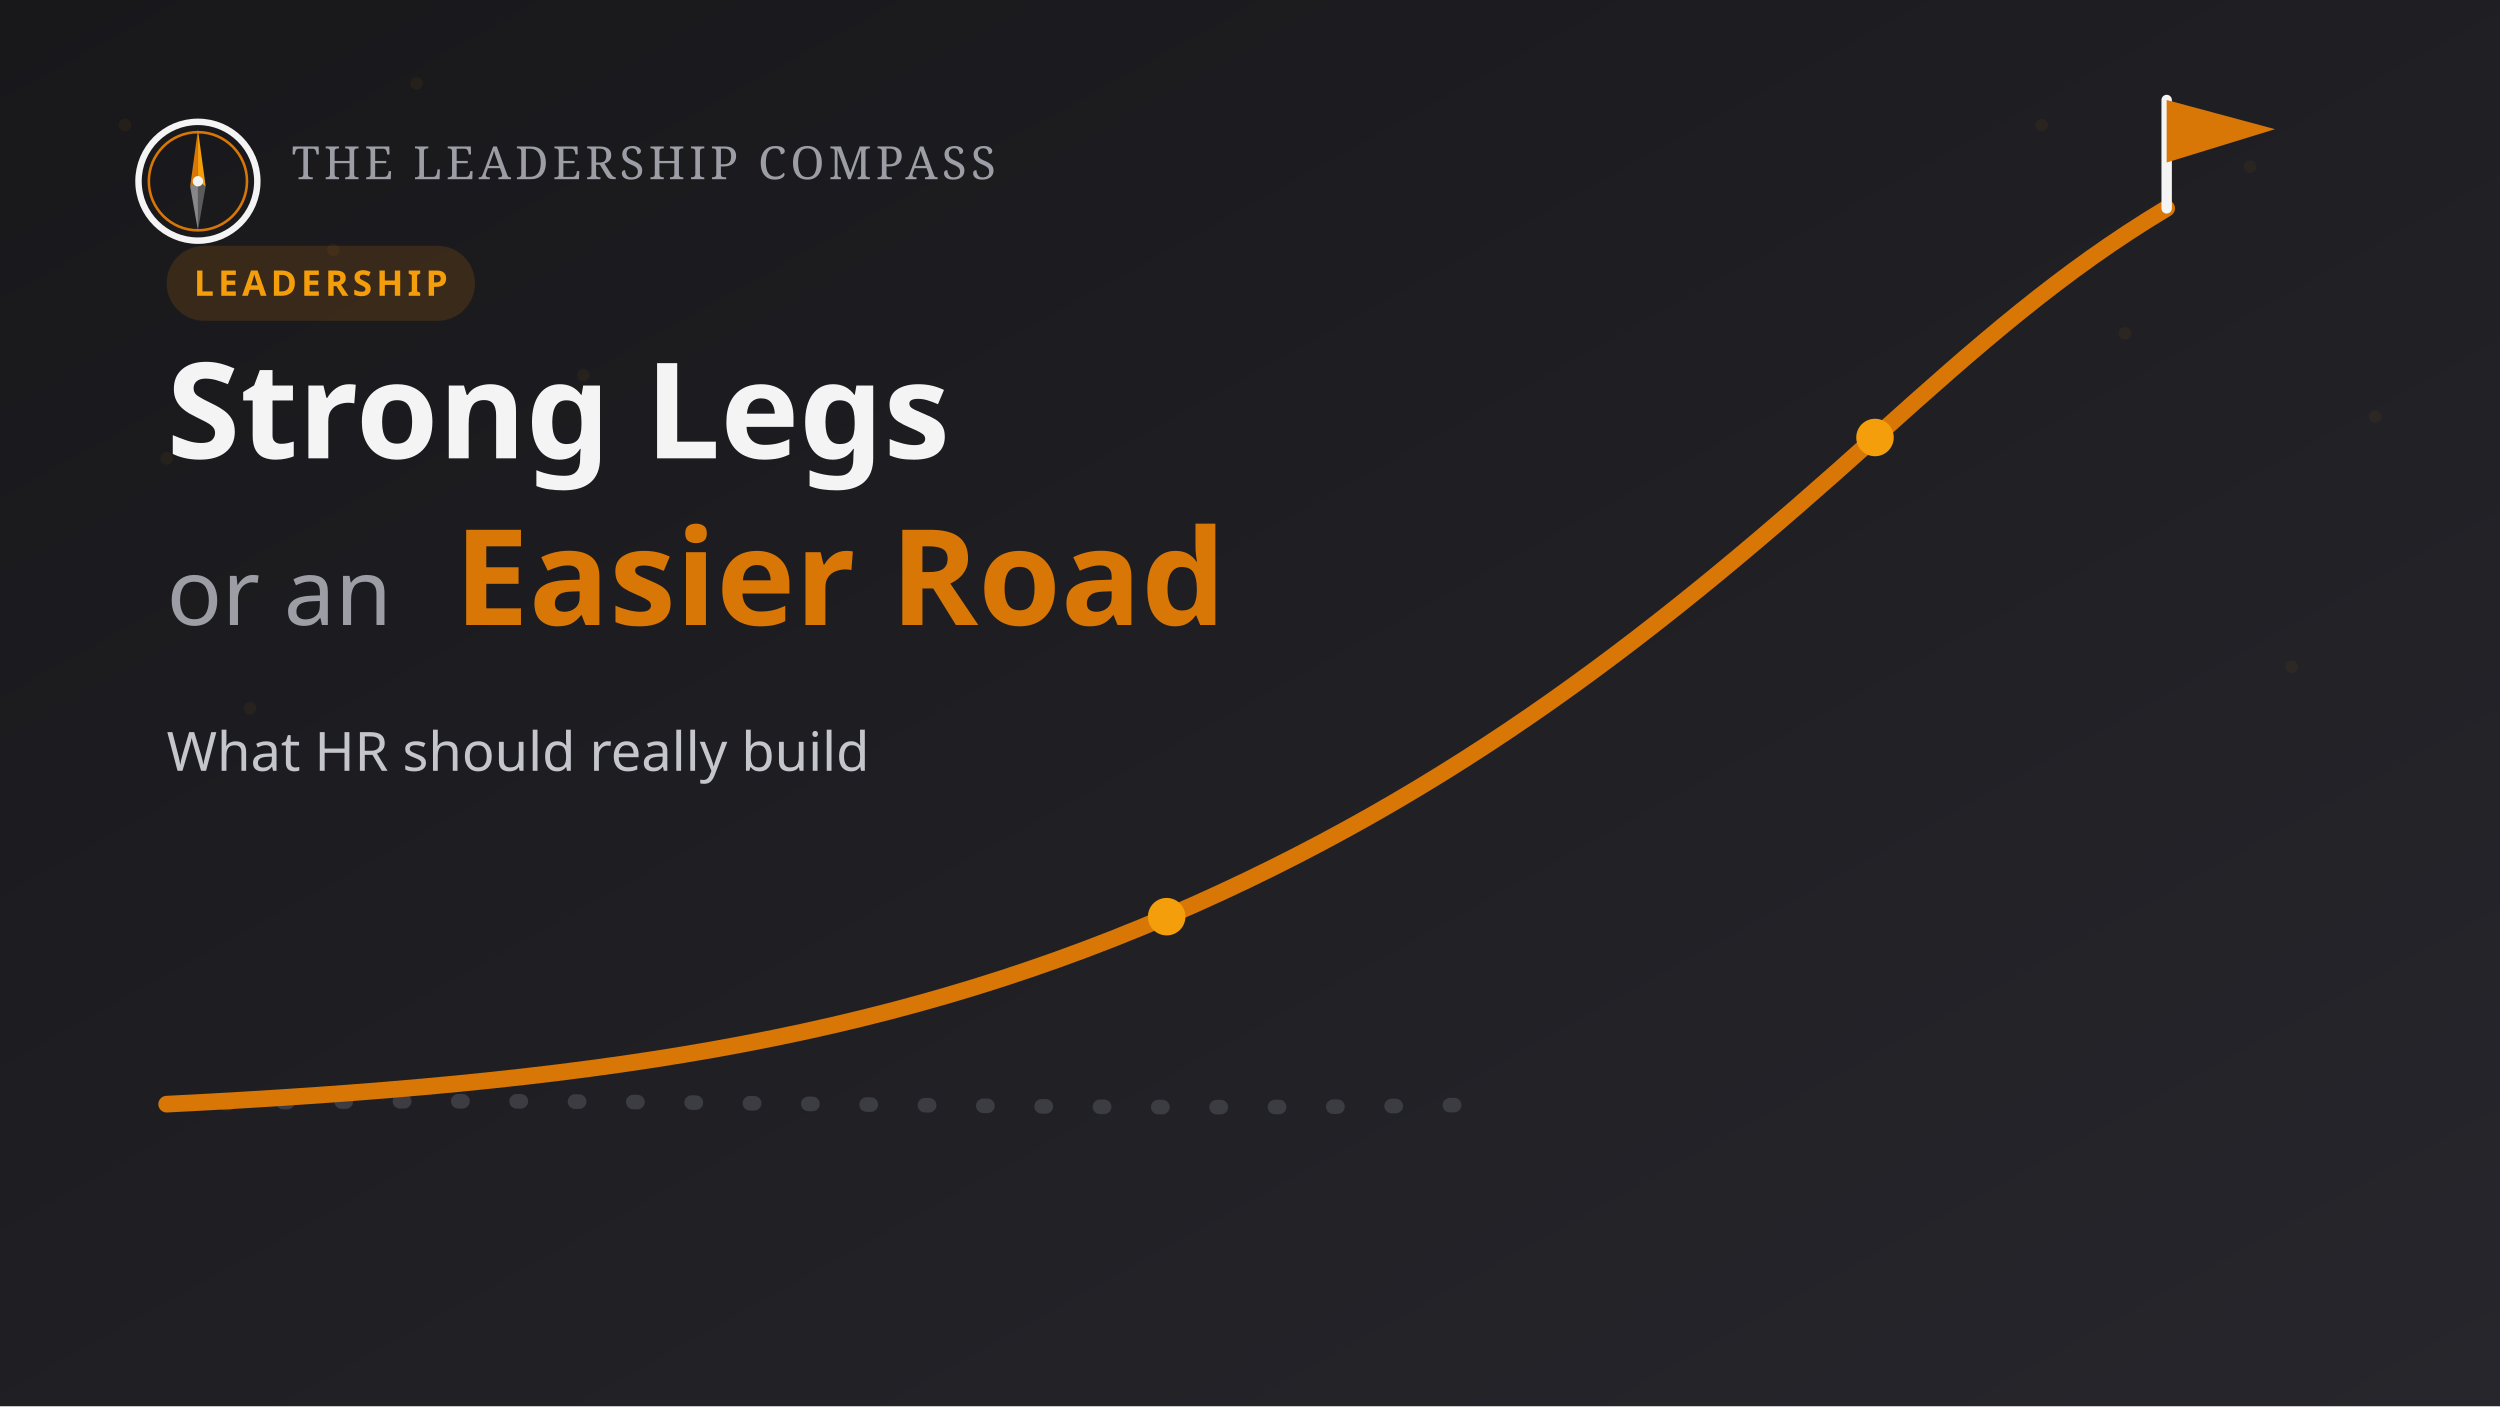
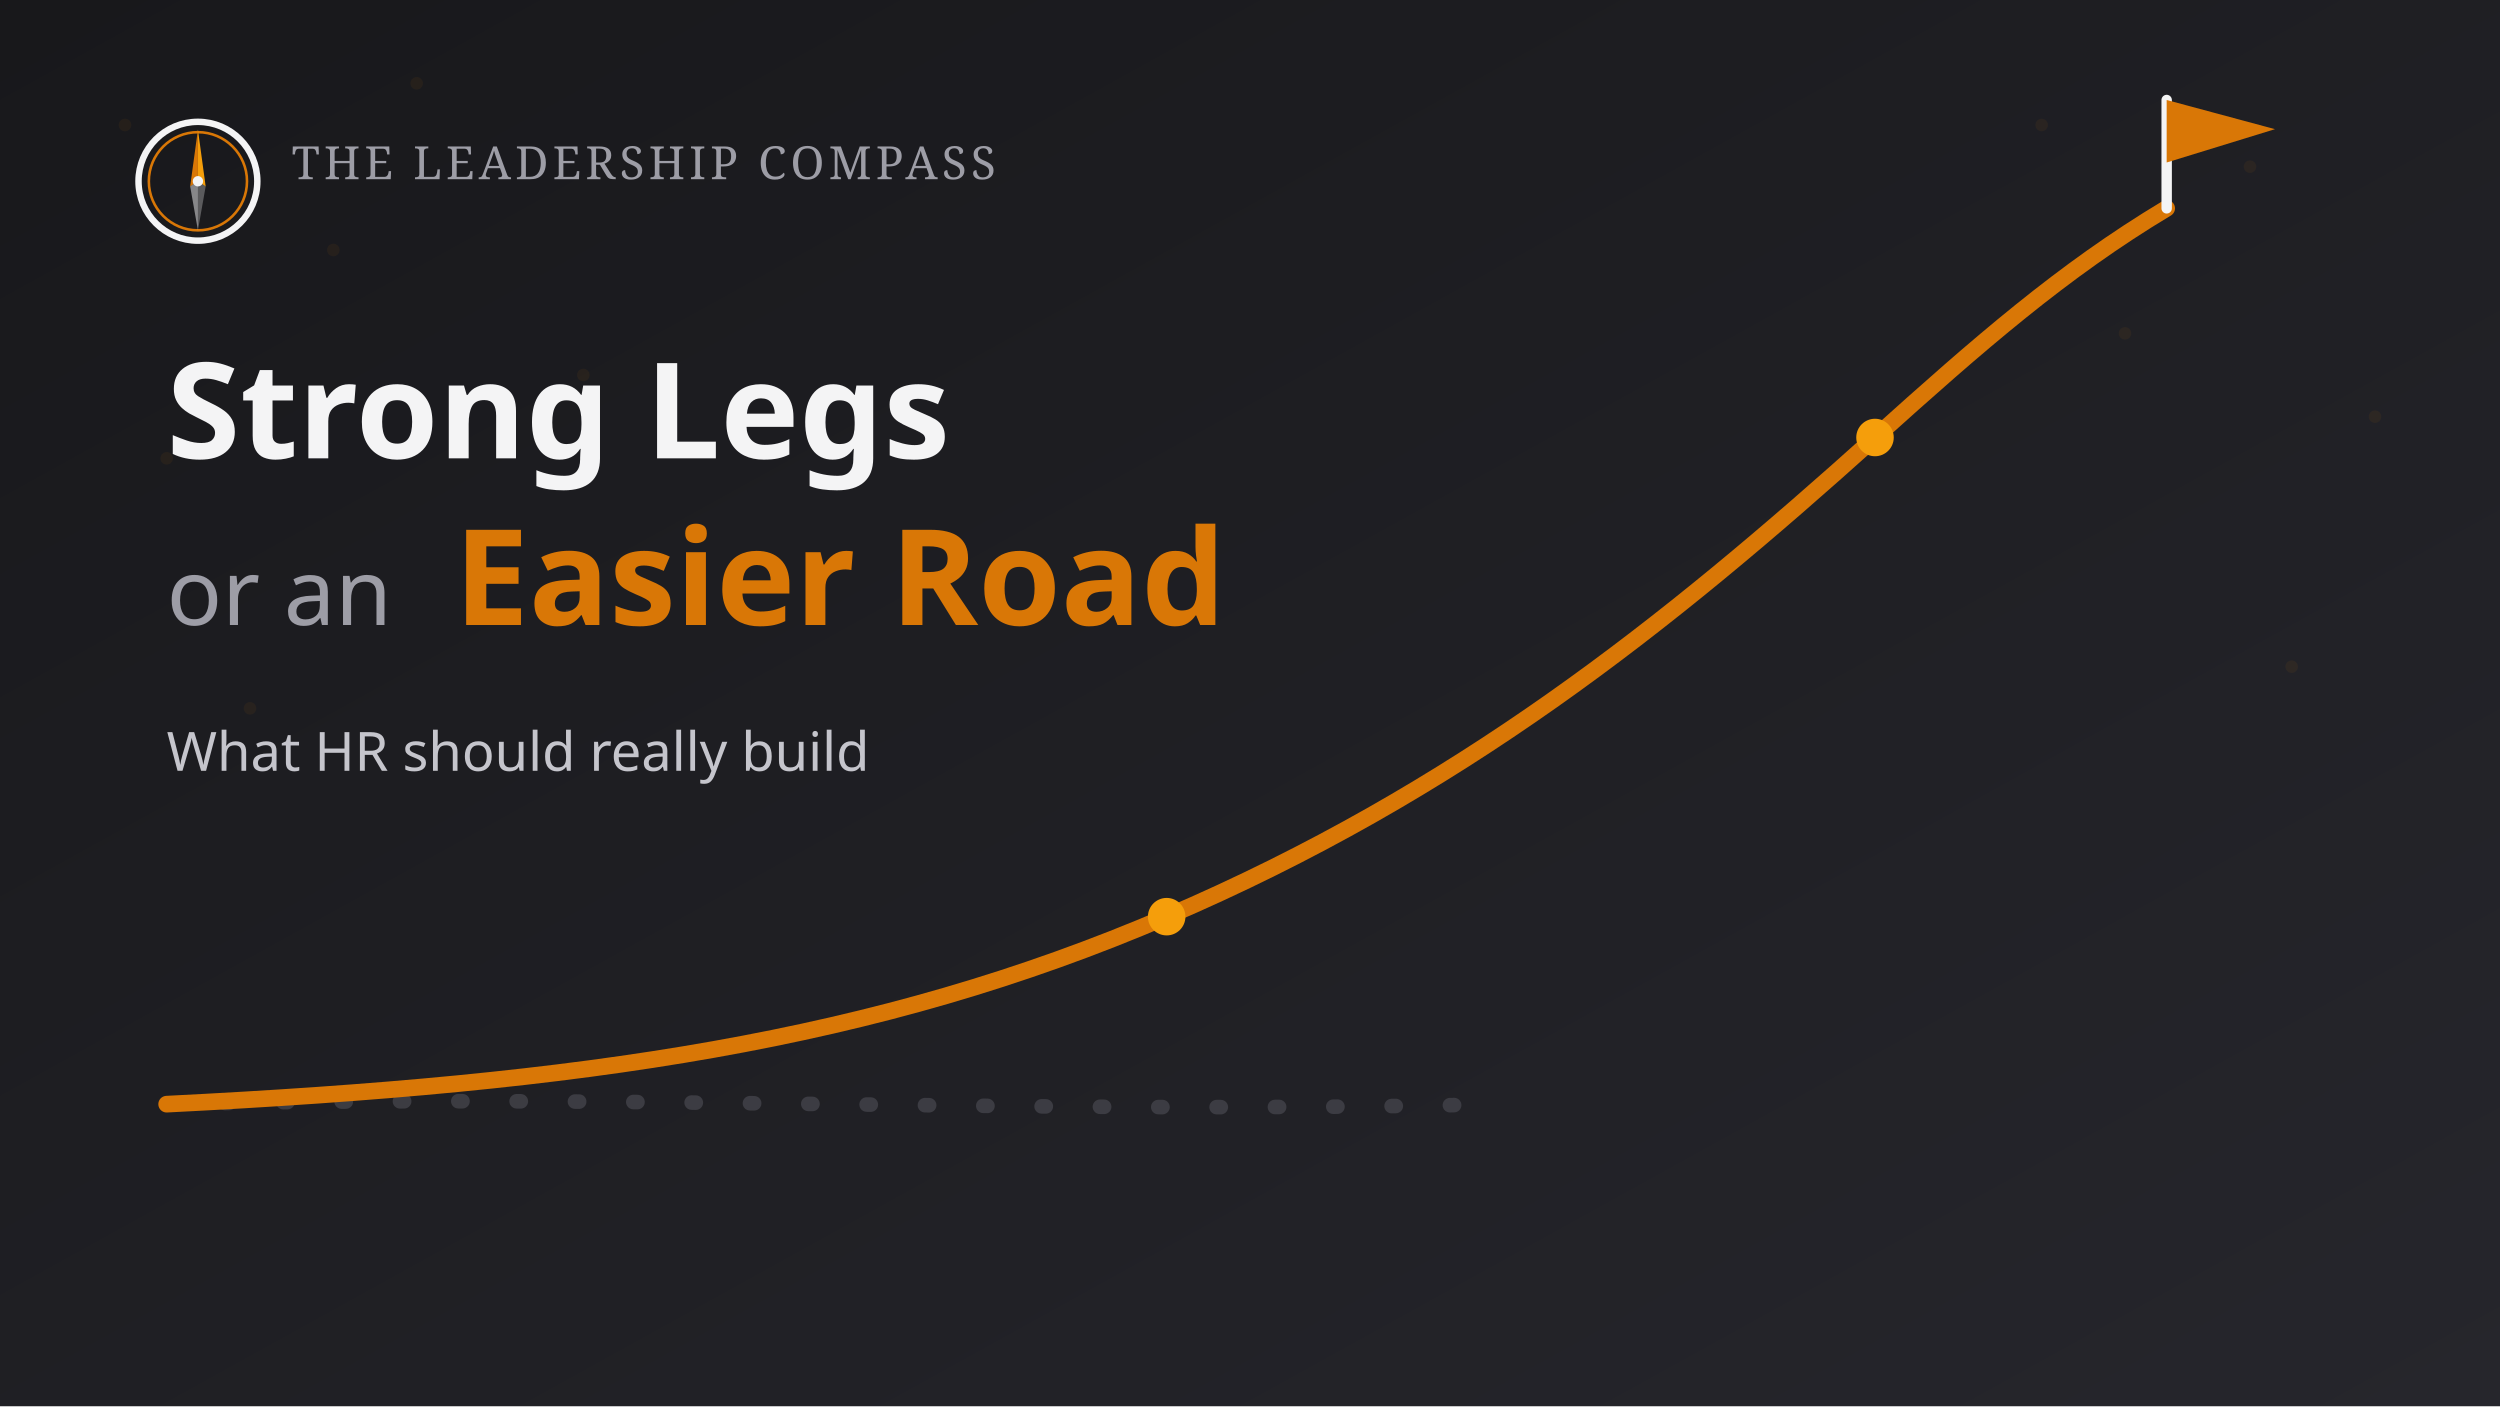
<svg xmlns="http://www.w3.org/2000/svg" viewBox="0 0 1200 675">
  <defs>
    <linearGradient id="bg" x1="0" y1="0" x2="1" y2="1">
      <stop offset="0" stop-color="#18181B" />
      <stop offset="1" stop-color="#26262C" />
    </linearGradient>
  </defs>
  <rect width="1200" height="675" fill="url(#bg)" />
  <g fill="#D97706" opacity="0.07">
    <circle cx="60" cy="60" r="3" />
    <circle cx="160" cy="120" r="3" />
    <circle cx="80" cy="220" r="3" />
    <circle cx="200" cy="40" r="3" />
    <circle cx="280" cy="180" r="3" />
    <circle cx="120" cy="340" r="3" />
    <circle cx="1080" cy="80" r="3" />
    <circle cx="1140" cy="200" r="3" />
    <circle cx="1020" cy="160" r="3" />
    <circle cx="1100" cy="320" r="3" />
    <circle cx="980" cy="60" r="3" />
  </g>
  <path d="M 80 530 C 300 525, 500 535, 720 530" fill="none" stroke="#3F3F46" stroke-width="7" stroke-linecap="round" stroke-dasharray="2 26" opacity="0.9" />
  <path d="M 80 530 C 280 520, 420 500, 560 440 C 700 380, 800 300, 900 210 C 950 165, 990 130, 1040 100" fill="none" stroke="#D97706" stroke-width="8" stroke-linecap="round" />
  <circle cx="560" cy="440" r="9" fill="#F59E0B" />
  <circle cx="900" cy="210" r="9" fill="#F59E0B" />
  <line x1="1040" y1="100" x2="1040" y2="48" stroke="#F4F4F5" stroke-width="5" stroke-linecap="round" />
  <path d="M 1040 48 L 1092 62 L 1040 78 Z" fill="#D97706" />
  <g transform="translate(64,56) scale(0.62)">
    <circle cx="50" cy="50" r="46" fill="none" stroke="#F4F4F5" stroke-width="5" />
    <circle cx="50" cy="50" r="38" fill="none" stroke="#D97706" stroke-width="2" />
    <polygon points="50,50 50,10 44,54" fill="#D97706" />
    <polygon points="50,50 50,10 56,54" fill="#F59E0B" />
    <polygon points="50,50 50,88 44,54" fill="#F4F4F5" opacity="0.5" />
    <polygon points="50,50 50,88 56,54" fill="#F4F4F5" opacity="0.3" />
    <circle cx="50" cy="50" r="4" fill="#F4F4F5" />
  </g>
  <text x="140" y="86" font-family="Georgia, serif" font-size="22" fill="#9D9DA6" letter-spacing="2">THE LEADERSHIP COMPASS</text>
  <text x="80" y="220" font-family="Verdana, Geneva, sans-serif" font-size="64" font-weight="bold" fill="#F4F4F5">Strong Legs</text>
  <text x="80" y="300" font-family="Verdana, Geneva, sans-serif" font-size="44" fill="#9D9DA6">or an</text>
  <text x="218" y="300" font-family="Verdana, Geneva, sans-serif" font-size="64" font-weight="bold" fill="#D97706">Easier Road</text>
  <text x="80" y="370" font-family="Verdana, Geneva, sans-serif" font-size="26" fill="#C5C5CC">What HR should really build</text>
-   <rect x="80" y="118" width="148" height="36" rx="18" fill="#D97706" opacity="0.16" />
-   <text x="154" y="142" font-family="Verdana, Geneva, sans-serif" font-size="17" font-weight="bold" fill="#F59E0B" text-anchor="middle" letter-spacing="2">LEADERSHIP</text>
</svg>
